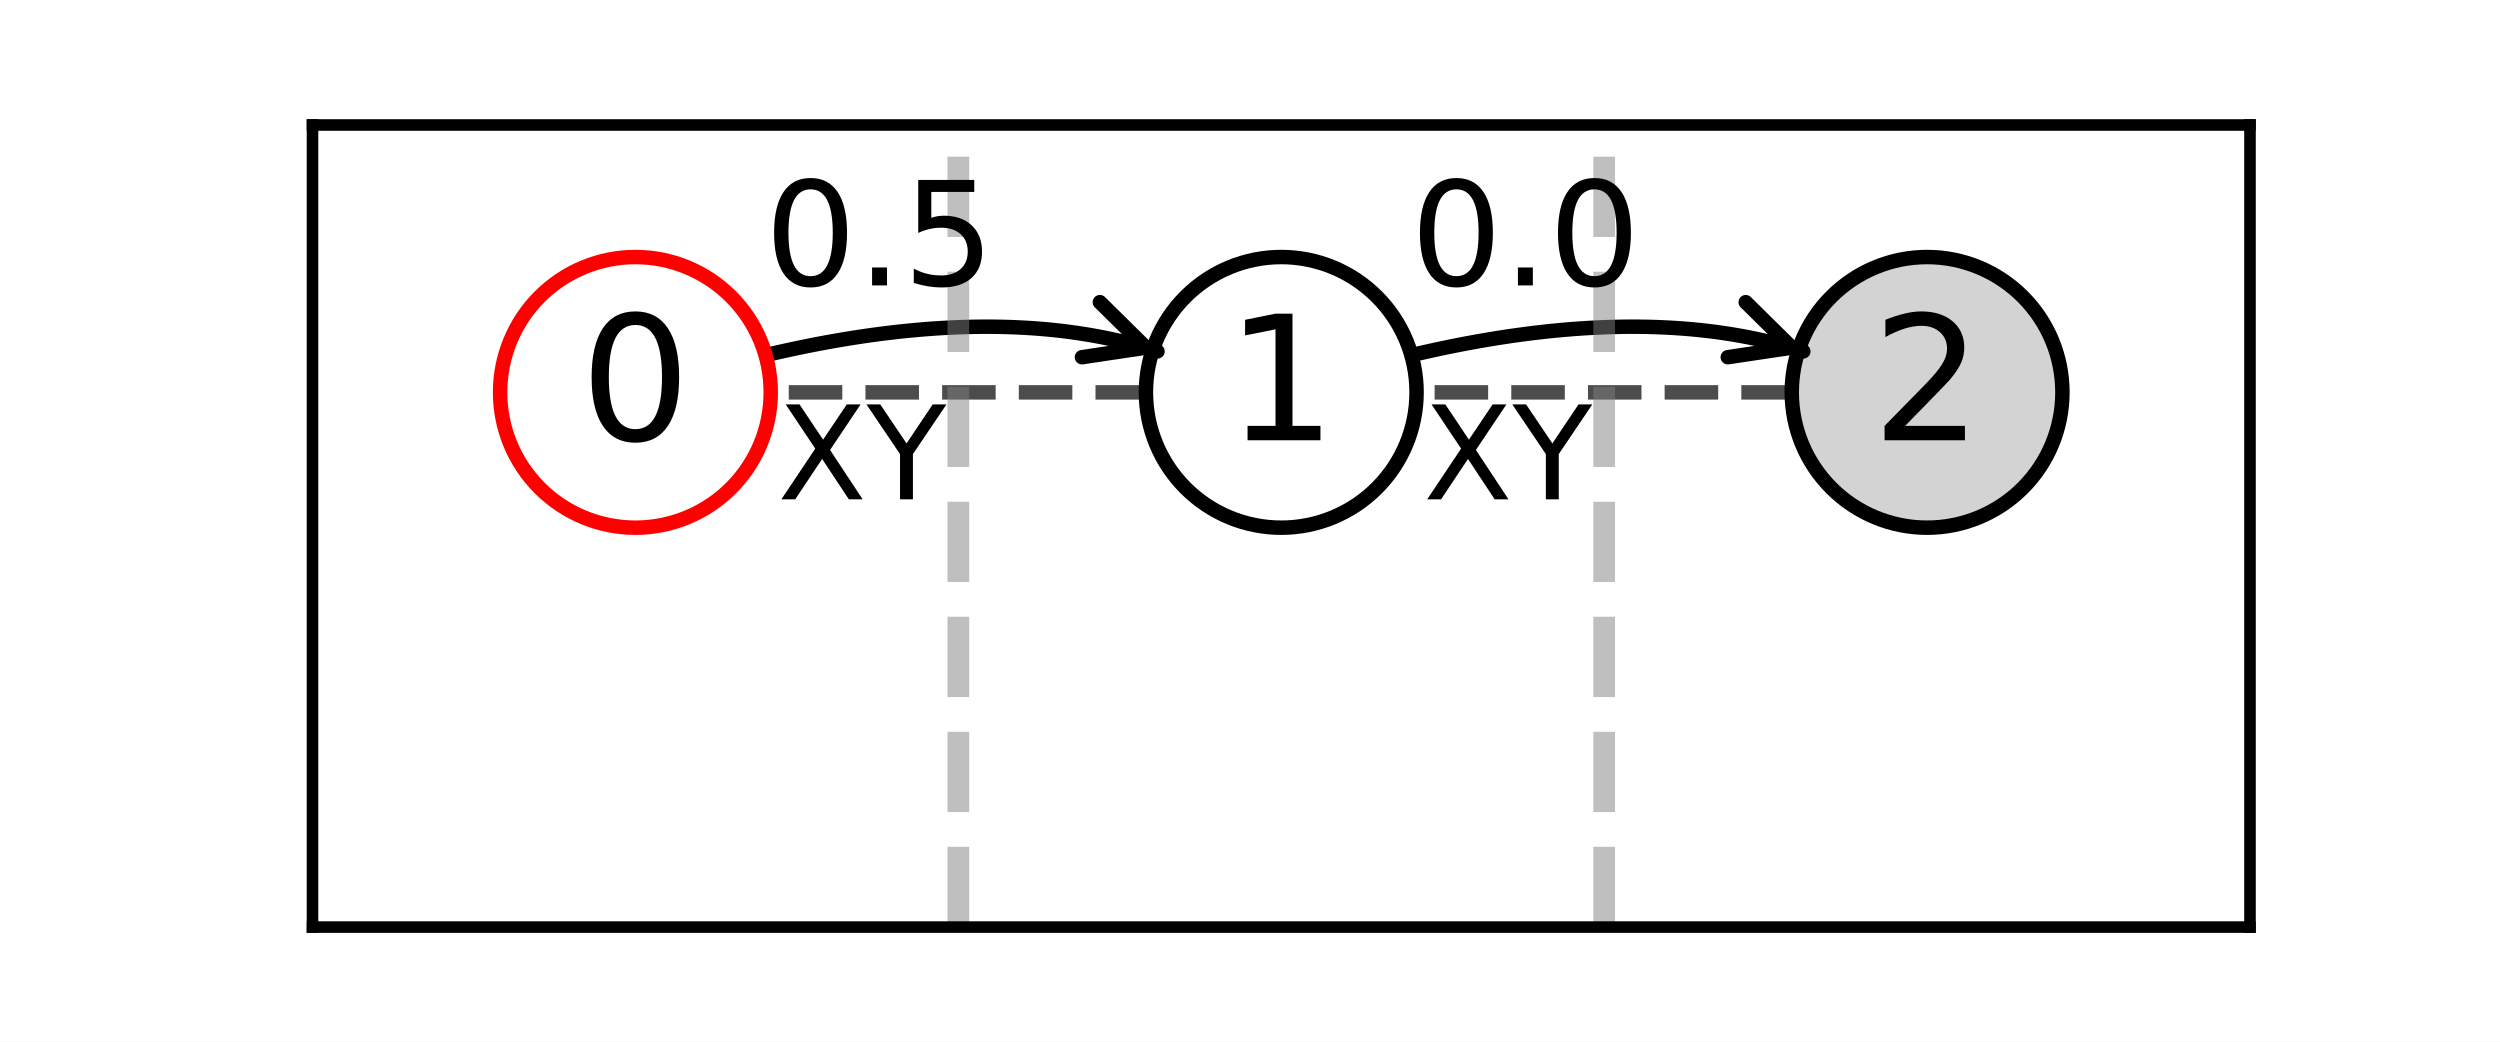
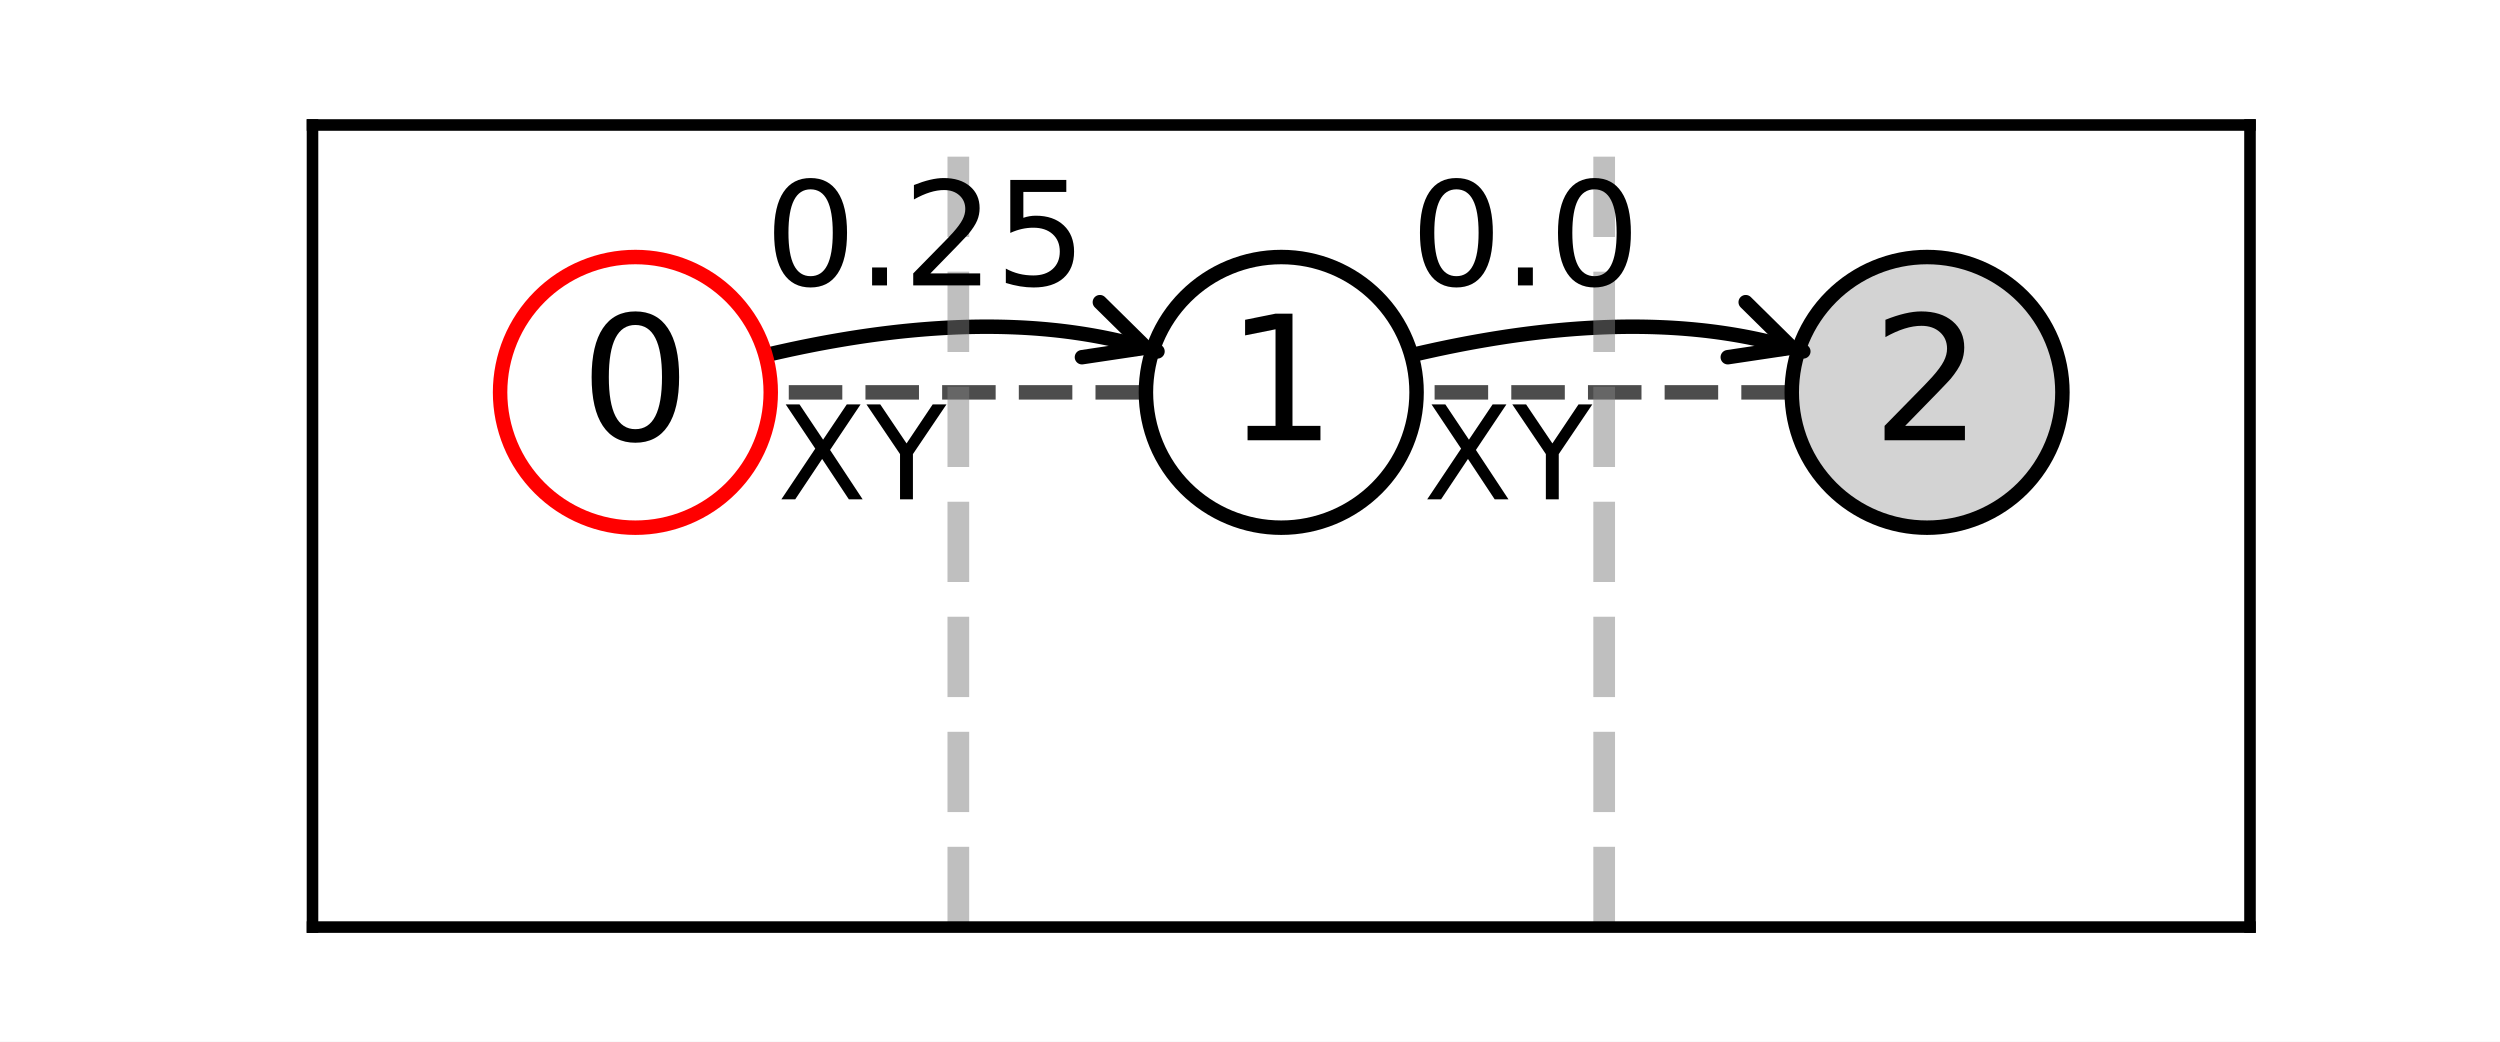
<svg xmlns="http://www.w3.org/2000/svg" xmlns:xlink="http://www.w3.org/1999/xlink" width="172.8pt" height="72pt" viewBox="0 0 172.8 72" version="1.1">
  <defs>
    <style type="text/css">*{stroke-linejoin: round; stroke-linecap: butt}</style>
  </defs>
  <g id="figure_1">
    <g id="patch_1">
      <path d="M 0 72  L 172.8 72  L 172.8 0  L 0 0  z " style="fill: #ffffff" />
    </g>
    <g id="axes_1">
      <g id="patch_2">
        <path d="M 21.6 64.08  L 155.52 64.08  L 155.52 8.64  L 21.6 8.64  z " style="fill: #ffffff" />
      </g>
      <g id="LineCollection_1">
-         <path d="M 43.92 27.12  L 88.56 27.12  " clip-path="url(#p07d821aa8e)" style="fill: none; stroke-dasharray: 3.7,1.6; stroke-dashoffset: 0; stroke: #000000; stroke-opacity: 0.7" />
+         <path d="M 43.92 27.12  L 88.56 27.12  " clip-path="url(#pce938c5e4f)" style="fill: none; stroke-dasharray: 3.7,1.6; stroke-dashoffset: 0; stroke: #000000; stroke-opacity: 0.7" />
      </g>
      <g id="LineCollection_2">
-         <path d="M 88.56 27.12  L 133.2 27.12  " clip-path="url(#p07d821aa8e)" style="fill: none; stroke-dasharray: 3.7,1.6; stroke-dashoffset: 0; stroke: #000000; stroke-opacity: 0.7" />
+         <path d="M 88.56 27.12  L 133.2 27.12  " clip-path="url(#pce938c5e4f)" style="fill: none; stroke-dasharray: 3.7,1.6; stroke-dashoffset: 0; stroke: #000000; stroke-opacity: 0.7" />
      </g>
      <g id="matplotlib.axis_1">
        <g id="xtick_1" />
        <g id="xtick_2" />
        <g id="xtick_3" />
      </g>
      <g id="matplotlib.axis_2">
        <g id="ytick_1" />
        <g id="ytick_2" />
      </g>
      <g id="line2d_1">
-         <path d="M 43.92 27.12  L 44.37 26.972  L 44.818 26.826  L 45.265 26.683  L 45.71 26.542  L 46.153 26.404  L 46.595 26.268  L 47.035 26.135  L 47.473 26.004  L 47.91 25.875  L 48.345 25.749  L 48.778 25.626  L 49.209 25.505  L 49.639 25.386  L 50.067 25.27  L 50.493 25.156  L 50.918 25.045  L 51.341 24.936  L 51.762 24.83  L 52.182 24.726  L 52.6 24.625  L 53.016 24.526  L 53.431 24.429  L 53.843 24.335  L 54.255 24.244  L 54.664 24.154  L 55.072 24.068  L 55.478 23.983  L 55.882 23.902  L 56.285 23.822  L 56.686 23.745  L 57.085 23.671  L 57.483 23.599  L 57.879 23.53  L 58.273 23.463  L 58.666 23.398  L 59.057 23.336  L 59.446 23.276  L 59.833 23.219  L 60.219 23.164  L 60.603 23.112  L 60.986 23.062  L 61.366 23.015  L 61.745 22.97  L 62.123 22.927  L 62.498 22.887  L 62.872 22.85  L 63.244 22.815  L 63.615 22.782  L 63.984 22.752  L 64.351 22.724  L 64.717 22.699  L 65.08 22.676  L 65.442 22.656  L 65.803 22.638  L 66.162 22.622  L 66.519 22.609  L 66.874 22.599  L 67.228 22.591  L 67.579 22.585  L 67.93 22.582  L 68.278 22.581  L 68.625 22.583  L 68.97 22.587  L 69.314 22.594  L 69.656 22.603  L 69.996 22.615  L 70.334 22.629  L 70.671 22.645  L 71.006 22.664  L 71.339 22.685  L 71.671 22.709  L 72.001 22.736  L 72.329 22.764  L 72.656 22.796  L 72.981 22.829  L 73.304 22.865  L 73.625 22.904  L 73.945 22.945  L 74.263 22.989  L 74.58 23.035  L 74.895 23.083  L 75.208 23.134  L 75.519 23.187  L 75.829 23.243  L 76.137 23.301  L 76.443 23.362  L 76.747 23.425  L 77.05 23.491  L 77.352 23.559  L 77.651 23.629  L 77.949 23.702  L 78.245 23.778  L 78.539 23.856  L 78.832 23.936  L 79.123 24.019  L 79.413 24.104  L 79.7 24.192  L 79.986 24.282  L 80.271 24.375  " clip-path="url(#p07d821aa8e)" style="fill: none; stroke: #000000; stroke-linecap: square" />
+         <path d="M 43.92 27.12  L 44.37 26.972  L 44.818 26.826  L 45.265 26.683  L 45.71 26.542  L 46.153 26.404  L 46.595 26.268  L 47.035 26.135  L 47.473 26.004  L 47.91 25.875  L 48.345 25.749  L 48.778 25.626  L 49.209 25.505  L 49.639 25.386  L 50.067 25.27  L 50.493 25.156  L 50.918 25.045  L 51.341 24.936  L 51.762 24.83  L 52.182 24.726  L 52.6 24.625  L 53.016 24.526  L 53.431 24.429  L 53.843 24.335  L 54.255 24.244  L 54.664 24.154  L 55.072 24.068  L 55.478 23.983  L 55.882 23.902  L 56.285 23.822  L 56.686 23.745  L 57.085 23.671  L 57.483 23.599  L 57.879 23.53  L 58.273 23.463  L 58.666 23.398  L 59.057 23.336  L 59.446 23.276  L 59.833 23.219  L 60.219 23.164  L 60.603 23.112  L 60.986 23.062  L 61.366 23.015  L 61.745 22.97  L 62.123 22.927  L 62.498 22.887  L 62.872 22.85  L 63.244 22.815  L 63.615 22.782  L 63.984 22.752  L 64.351 22.724  L 64.717 22.699  L 65.08 22.676  L 65.442 22.656  L 65.803 22.638  L 66.162 22.622  L 66.519 22.609  L 66.874 22.599  L 67.228 22.591  L 67.579 22.585  L 67.93 22.582  L 68.278 22.581  L 68.625 22.583  L 68.97 22.587  L 69.314 22.594  L 69.656 22.603  L 69.996 22.615  L 70.334 22.629  L 70.671 22.645  L 71.006 22.664  L 71.339 22.685  L 71.671 22.709  L 72.001 22.736  L 72.329 22.764  L 72.656 22.796  L 72.981 22.829  L 73.304 22.865  L 73.625 22.904  L 73.945 22.945  L 74.263 22.989  L 74.58 23.035  L 74.895 23.083  L 75.208 23.134  L 75.519 23.187  L 75.829 23.243  L 76.137 23.301  L 76.443 23.362  L 76.747 23.425  L 77.05 23.491  L 77.352 23.559  L 77.651 23.629  L 77.949 23.702  L 78.245 23.778  L 78.539 23.856  L 78.832 23.936  L 79.123 24.019  L 79.413 24.104  L 79.7 24.192  L 79.986 24.282  L 80.271 24.375  " clip-path="url(#pce938c5e4f)" style="fill: none; stroke: #000000; stroke-linecap: square" />
      </g>
      <g id="line2d_2">
-         <path d="M 88.56 27.12  L 89.01 26.972  L 89.458 26.826  L 89.905 26.683  L 90.35 26.542  L 90.793 26.404  L 91.235 26.268  L 91.675 26.135  L 92.113 26.004  L 92.55 25.875  L 92.985 25.749  L 93.418 25.626  L 93.849 25.505  L 94.279 25.386  L 94.707 25.27  L 95.133 25.156  L 95.558 25.045  L 95.981 24.936  L 96.402 24.83  L 96.822 24.726  L 97.24 24.625  L 97.656 24.526  L 98.071 24.429  L 98.483 24.335  L 98.895 24.244  L 99.304 24.154  L 99.712 24.068  L 100.118 23.983  L 100.522 23.902  L 100.925 23.822  L 101.326 23.745  L 101.725 23.671  L 102.123 23.599  L 102.519 23.53  L 102.913 23.463  L 103.306 23.398  L 103.697 23.336  L 104.086 23.276  L 104.473 23.219  L 104.859 23.164  L 105.243 23.112  L 105.626 23.062  L 106.006 23.015  L 106.385 22.97  L 106.763 22.927  L 107.138 22.887  L 107.512 22.85  L 107.884 22.815  L 108.255 22.782  L 108.624 22.752  L 108.991 22.724  L 109.357 22.699  L 109.72 22.676  L 110.082 22.656  L 110.443 22.638  L 110.802 22.622  L 111.159 22.609  L 111.514 22.599  L 111.868 22.591  L 112.219 22.585  L 112.57 22.582  L 112.918 22.581  L 113.265 22.583  L 113.61 22.587  L 113.954 22.594  L 114.296 22.603  L 114.636 22.615  L 114.974 22.629  L 115.311 22.645  L 115.646 22.664  L 115.979 22.685  L 116.311 22.709  L 116.641 22.736  L 116.969 22.764  L 117.296 22.796  L 117.621 22.829  L 117.944 22.865  L 118.265 22.904  L 118.585 22.945  L 118.903 22.989  L 119.22 23.035  L 119.535 23.083  L 119.848 23.134  L 120.159 23.187  L 120.469 23.243  L 120.777 23.301  L 121.083 23.362  L 121.387 23.425  L 121.69 23.491  L 121.992 23.559  L 122.291 23.629  L 122.589 23.702  L 122.885 23.778  L 123.179 23.856  L 123.472 23.936  L 123.763 24.019  L 124.053 24.104  L 124.34 24.192  L 124.626 24.282  L 124.911 24.375  " clip-path="url(#p07d821aa8e)" style="fill: none; stroke: #000000; stroke-linecap: square" />
+         <path d="M 88.56 27.12  L 89.01 26.972  L 89.458 26.826  L 89.905 26.683  L 90.35 26.542  L 90.793 26.404  L 91.235 26.268  L 91.675 26.135  L 92.113 26.004  L 92.55 25.875  L 92.985 25.749  L 93.418 25.626  L 93.849 25.505  L 94.279 25.386  L 94.707 25.27  L 95.133 25.156  L 95.558 25.045  L 95.981 24.936  L 96.402 24.83  L 96.822 24.726  L 97.24 24.625  L 97.656 24.526  L 98.071 24.429  L 98.483 24.335  L 98.895 24.244  L 99.304 24.154  L 99.712 24.068  L 100.118 23.983  L 100.522 23.902  L 100.925 23.822  L 101.326 23.745  L 101.725 23.671  L 102.123 23.599  L 102.519 23.53  L 102.913 23.463  L 103.306 23.398  L 103.697 23.336  L 104.086 23.276  L 104.473 23.219  L 104.859 23.164  L 105.243 23.112  L 105.626 23.062  L 106.006 23.015  L 106.385 22.97  L 106.763 22.927  L 107.138 22.887  L 107.512 22.85  L 107.884 22.815  L 108.255 22.782  L 108.624 22.752  L 108.991 22.724  L 109.357 22.699  L 109.72 22.676  L 110.082 22.656  L 110.443 22.638  L 110.802 22.622  L 111.159 22.609  L 111.514 22.599  L 111.868 22.591  L 112.219 22.585  L 112.57 22.582  L 112.918 22.581  L 113.265 22.583  L 113.61 22.587  L 113.954 22.594  L 114.296 22.603  L 114.636 22.615  L 114.974 22.629  L 115.311 22.645  L 115.646 22.664  L 115.979 22.685  L 116.311 22.709  L 116.641 22.736  L 116.969 22.764  L 117.296 22.796  L 117.621 22.829  L 117.944 22.865  L 118.265 22.904  L 118.585 22.945  L 118.903 22.989  L 119.22 23.035  L 119.535 23.083  L 119.848 23.134  L 120.159 23.187  L 120.469 23.243  L 120.777 23.301  L 121.083 23.362  L 121.387 23.425  L 121.69 23.491  L 121.992 23.559  L 122.291 23.629  L 122.589 23.702  L 122.885 23.778  L 123.179 23.856  L 123.472 23.936  L 123.763 24.019  L 124.053 24.104  L 124.34 24.192  L 124.626 24.282  L 124.911 24.375  " clip-path="url(#pce938c5e4f)" style="fill: none; stroke: #000000; stroke-linecap: square" />
      </g>
      <g id="PathCollection_1">
        <defs>
-           <path id="m778071df5f" d="M 0 9.354  C 2.481 9.354 4.86 8.369 6.614 6.614  C 8.369 4.86 9.354 2.481 9.354 0  C 9.354 -2.481 8.369 -4.86 6.614 -6.614  C 4.86 -8.369 2.481 -9.354 0 -9.354  C -2.481 -9.354 -4.86 -8.369 -6.614 -6.614  C -8.369 -4.86 -9.354 -2.481 -9.354 0  C -9.354 2.481 -8.369 4.86 -6.614 6.614  C -4.86 8.369 -2.481 9.354 0 9.354  z " style="stroke: #ff0000" />
+           <path id="mf47c20cb6b" d="M 0 9.354  C 2.481 9.354 4.86 8.369 6.614 6.614  C 8.369 4.86 9.354 2.481 9.354 0  C 9.354 -2.481 8.369 -4.86 6.614 -6.614  C 4.86 -8.369 2.481 -9.354 0 -9.354  C -2.481 -9.354 -4.86 -8.369 -6.614 -6.614  C -8.369 -4.86 -9.354 -2.481 -9.354 0  C -9.354 2.481 -8.369 4.86 -6.614 6.614  C -4.86 8.369 -2.481 9.354 0 9.354  z " style="stroke: #ff0000" />
        </defs>
-         <g clip-path="url(#p07d821aa8e)">
-           <use xlink:href="#m778071df5f" x="43.92" y="27.12" style="fill: #ffffff; stroke: #ff0000" />
+         <g clip-path="url(#pce938c5e4f)">
+           <use xlink:href="#mf47c20cb6b" x="43.92" y="27.12" style="fill: #ffffff; stroke: #ff0000" />
        </g>
      </g>
      <g id="PathCollection_2">
        <defs>
-           <path id="m8bd1655969" d="M 0 9.354  C 2.481 9.354 4.86 8.369 6.614 6.614  C 8.369 4.86 9.354 2.481 9.354 0  C 9.354 -2.481 8.369 -4.86 6.614 -6.614  C 4.86 -8.369 2.481 -9.354 0 -9.354  C -2.481 -9.354 -4.86 -8.369 -6.614 -6.614  C -8.369 -4.86 -9.354 -2.481 -9.354 0  C -9.354 2.481 -8.369 4.86 -6.614 6.614  C -4.86 8.369 -2.481 9.354 0 9.354  z " style="stroke: #000000" />
+           <path id="med19337126" d="M 0 9.354  C 2.481 9.354 4.86 8.369 6.614 6.614  C 8.369 4.86 9.354 2.481 9.354 0  C 9.354 -2.481 8.369 -4.86 6.614 -6.614  C 4.86 -8.369 2.481 -9.354 0 -9.354  C -2.481 -9.354 -4.86 -8.369 -6.614 -6.614  C -8.369 -4.86 -9.354 -2.481 -9.354 0  C -9.354 2.481 -8.369 4.86 -6.614 6.614  C -4.86 8.369 -2.481 9.354 0 9.354  z " style="stroke: #000000" />
        </defs>
-         <g clip-path="url(#p07d821aa8e)">
-           <use xlink:href="#m8bd1655969" x="88.56" y="27.12" style="fill: #ffffff; stroke: #000000" />
+         <g clip-path="url(#pce938c5e4f)">
+           <use xlink:href="#med19337126" x="88.56" y="27.12" style="fill: #ffffff; stroke: #000000" />
        </g>
      </g>
      <g id="PathCollection_3">
        <defs>
-           <path id="mb3cf4a14ea" d="M 0 9.354  C 2.481 9.354 4.86 8.369 6.614 6.614  C 8.369 4.86 9.354 2.481 9.354 0  C 9.354 -2.481 8.369 -4.86 6.614 -6.614  C 4.86 -8.369 2.481 -9.354 0 -9.354  C -2.481 -9.354 -4.86 -8.369 -6.614 -6.614  C -8.369 -4.86 -9.354 -2.481 -9.354 0  C -9.354 2.481 -8.369 4.86 -6.614 6.614  C -4.86 8.369 -2.481 9.354 0 9.354  z " style="stroke: #000000" />
+           <path id="m7c58be7646" d="M 0 9.354  C 2.481 9.354 4.86 8.369 6.614 6.614  C 8.369 4.86 9.354 2.481 9.354 0  C 9.354 -2.481 8.369 -4.86 6.614 -6.614  C 4.86 -8.369 2.481 -9.354 0 -9.354  C -2.481 -9.354 -4.86 -8.369 -6.614 -6.614  C -8.369 -4.86 -9.354 -2.481 -9.354 0  C -9.354 2.481 -8.369 4.86 -6.614 6.614  C -4.86 8.369 -2.481 9.354 0 9.354  z " style="stroke: #000000" />
        </defs>
-         <g clip-path="url(#p07d821aa8e)">
-           <use xlink:href="#mb3cf4a14ea" x="133.2" y="27.12" style="fill: #d3d3d3; stroke: #000000" />
+         <g clip-path="url(#pce938c5e4f)">
+           <use xlink:href="#m7c58be7646" x="133.2" y="27.12" style="fill: #d3d3d3; stroke: #000000" />
        </g>
      </g>
      <g id="line2d_3">
-         <path d="M 66.24 64.08  L 66.24 8.64  " clip-path="url(#p07d821aa8e)" style="fill: none; stroke-dasharray: 5.55,2.4; stroke-dashoffset: 0; stroke: #808080; stroke-opacity: 0.5; stroke-width: 1.5" />
+         <path d="M 66.24 64.08  L 66.24 8.64  " clip-path="url(#pce938c5e4f)" style="fill: none; stroke-dasharray: 5.55,2.4; stroke-dashoffset: 0; stroke: #808080; stroke-opacity: 0.5; stroke-width: 1.5" />
      </g>
      <g id="line2d_4">
-         <path d="M 110.88 64.08  L 110.88 8.64  " clip-path="url(#p07d821aa8e)" style="fill: none; stroke-dasharray: 5.55,2.4; stroke-dashoffset: 0; stroke: #808080; stroke-opacity: 0.5; stroke-width: 1.5" />
+         <path d="M 110.88 64.08  L 110.88 8.64  " clip-path="url(#pce938c5e4f)" style="fill: none; stroke-dasharray: 5.55,2.4; stroke-dashoffset: 0; stroke: #808080; stroke-opacity: 0.5; stroke-width: 1.5" />
      </g>
      <g id="patch_3">
        <path d="M 21.6 64.08  L 21.6 8.64  " style="fill: none; stroke: #000000; stroke-width: 0.8; stroke-linejoin: miter; stroke-linecap: square" />
      </g>
      <g id="patch_4">
        <path d="M 155.52 64.08  L 155.52 8.64  " style="fill: none; stroke: #000000; stroke-width: 0.8; stroke-linejoin: miter; stroke-linecap: square" />
      </g>
      <g id="patch_5">
        <path d="M 21.6 64.08  L 155.52 64.08  " style="fill: none; stroke: #000000; stroke-width: 0.8; stroke-linejoin: miter; stroke-linecap: square" />
      </g>
      <g id="patch_6">
        <path d="M 21.6 8.64  L 155.52 8.64  " style="fill: none; stroke: #000000; stroke-width: 0.8; stroke-linejoin: miter; stroke-linecap: square" />
      </g>
      <g id="patch_7">
        <path d="M 79.986 24.282  Q 80.128 24.328 79.208 24.028  " style="fill: none; stroke: #000000; stroke-linecap: round" />
        <path d="M 76.024 20.887  L 79.208 24.028  L 74.785 24.69  " style="fill: none; stroke: #000000; stroke-linecap: round" />
      </g>
      <g id="patch_8">
        <path d="M 124.626 24.282  Q 124.768 24.328 123.848 24.028  " style="fill: none; stroke: #000000; stroke-linecap: round" />
        <path d="M 120.664 20.887  L 123.848 24.028  L 119.425 24.69  " style="fill: none; stroke: #000000; stroke-linecap: round" />
      </g>
      <g id="text_1">
        <g transform="translate(52.848 19.728) scale(0.1 -0.1)">
          <defs>
            <path id="DejaVuSans-30" d="M 2034 4250  Q 1547 4250 1301 3770  Q 1056 3291 1056 2328  Q 1056 1369 1301 889  Q 1547 409 2034 409  Q 2525 409 2770 889  Q 3016 1369 3016 2328  Q 3016 3291 2770 3770  Q 2525 4250 2034 4250  z M 2034 4750  Q 2819 4750 3233 4129  Q 3647 3509 3647 2328  Q 3647 1150 3233 529  Q 2819 -91 2034 -91  Q 1250 -91 836 529  Q 422 1150 422 2328  Q 422 3509 836 4129  Q 1250 4750 2034 4750  z " transform="scale(0.015625)" />
            <path id="DejaVuSans-2e" d="M 684 794  L 1344 794  L 1344 0  L 684 0  L 684 794  z " transform="scale(0.015625)" />
+             <path id="DejaVuSans-32" d="M 1228 531  L 3431 531  L 3431 0  L 469 0  L 469 531  Q 828 903 1448 1529  Q 2069 2156 2228 2338  Q 2531 2678 2651 2914  Q 2772 3150 2772 3378  Q 2772 3750 2511 3984  Q 2250 4219 1831 4219  Q 1534 4219 1204 4116  Q 875 4013 500 3803  L 500 4441  Q 881 4594 1212 4672  Q 1544 4750 1819 4750  Q 2544 4750 2975 4387  Q 3406 4025 3406 3419  Q 3406 3131 3298 2873  Q 3191 2616 2906 2266  Q 2828 2175 2409 1742  Q 1991 1309 1228 531  z " transform="scale(0.015625)" />
            <path id="DejaVuSans-35" d="M 691 4666  L 3169 4666  L 3169 4134  L 1269 4134  L 1269 2991  Q 1406 3038 1543 3061  Q 1681 3084 1819 3084  Q 2600 3084 3056 2656  Q 3513 2228 3513 1497  Q 3513 744 3044 326  Q 2575 -91 1722 -91  Q 1428 -91 1123 -41  Q 819 9 494 109  L 494 744  Q 775 591 1075 516  Q 1375 441 1709 441  Q 2250 441 2565 725  Q 2881 1009 2881 1497  Q 2881 1984 2565 2268  Q 2250 2553 1709 2553  Q 1456 2553 1204 2497  Q 953 2441 691 2322  L 691 4666  z " transform="scale(0.015625)" />
          </defs>
          <use xlink:href="#DejaVuSans-30" />
          <use xlink:href="#DejaVuSans-2e" transform="translate(63.62305 0)" />
-           <use xlink:href="#DejaVuSans-35" transform="translate(95.41016 0)" />
+           <use xlink:href="#DejaVuSans-32" transform="translate(95.41016 0)" />
+           <use xlink:href="#DejaVuSans-35" transform="translate(159.0332 0)" />
        </g>
      </g>
      <g id="text_2">
        <g transform="translate(97.488 19.728) scale(0.1 -0.1)">
          <use xlink:href="#DejaVuSans-30" />
          <use xlink:href="#DejaVuSans-2e" transform="translate(63.62305 0)" />
          <use xlink:href="#DejaVuSans-30" transform="translate(95.41016 0)" />
        </g>
      </g>
      <g id="text_3">
        <g transform="translate(53.7408 34.512) scale(0.09 -0.09)">
          <defs>
            <path id="DejaVuSans-58" d="M 403 4666  L 1081 4666  L 2241 2931  L 3406 4666  L 4084 4666  L 2584 2425  L 4184 0  L 3506 0  L 2194 1984  L 872 0  L 191 0  L 1856 2491  L 403 4666  z " transform="scale(0.015625)" />
            <path id="DejaVuSans-59" d="M -13 4666  L 666 4666  L 1959 2747  L 3244 4666  L 3922 4666  L 2272 2222  L 2272 0  L 1638 0  L 1638 2222  L -13 4666  z " transform="scale(0.015625)" />
          </defs>
          <use xlink:href="#DejaVuSans-58" />
          <use xlink:href="#DejaVuSans-59" transform="translate(68.50586 0)" />
        </g>
      </g>
      <g id="text_4">
        <g transform="translate(98.3808 34.512) scale(0.09 -0.09)">
          <use xlink:href="#DejaVuSans-58" />
          <use xlink:href="#DejaVuSans-59" transform="translate(68.50586 0)" />
        </g>
      </g>
      <g id="text_5">
-         <g clip-path="url(#p07d821aa8e)">
+         <g clip-path="url(#pce938c5e4f)">
          <g transform="translate(40.1025 30.43125) scale(0.12 -0.12)">
            <use xlink:href="#DejaVuSans-30" />
          </g>
        </g>
      </g>
      <g id="text_6">
-         <g clip-path="url(#p07d821aa8e)">
+         <g clip-path="url(#pce938c5e4f)">
          <g transform="translate(84.7425 30.43125) scale(0.12 -0.12)">
            <defs>
              <path id="DejaVuSans-31" d="M 794 531  L 1825 531  L 1825 4091  L 703 3866  L 703 4441  L 1819 4666  L 2450 4666  L 2450 531  L 3481 531  L 3481 0  L 794 0  L 794 531  z " transform="scale(0.015625)" />
            </defs>
            <use xlink:href="#DejaVuSans-31" />
          </g>
        </g>
      </g>
      <g id="text_7">
-         <g clip-path="url(#p07d821aa8e)">
+         <g clip-path="url(#pce938c5e4f)">
          <g transform="translate(129.3825 30.43125) scale(0.12 -0.12)">
-             <defs>
-               <path id="DejaVuSans-32" d="M 1228 531  L 3431 531  L 3431 0  L 469 0  L 469 531  Q 828 903 1448 1529  Q 2069 2156 2228 2338  Q 2531 2678 2651 2914  Q 2772 3150 2772 3378  Q 2772 3750 2511 3984  Q 2250 4219 1831 4219  Q 1534 4219 1204 4116  Q 875 4013 500 3803  L 500 4441  Q 881 4594 1212 4672  Q 1544 4750 1819 4750  Q 2544 4750 2975 4387  Q 3406 4025 3406 3419  Q 3406 3131 3298 2873  Q 3191 2616 2906 2266  Q 2828 2175 2409 1742  Q 1991 1309 1228 531  z " transform="scale(0.015625)" />
-             </defs>
            <use xlink:href="#DejaVuSans-32" />
          </g>
        </g>
      </g>
    </g>
  </g>
  <defs>
-     <clipPath id="p07d821aa8e">
+     <clipPath id="pce938c5e4f">
      <rect x="21.6" y="8.64" width="133.92" height="55.44" />
    </clipPath>
  </defs>
</svg>
